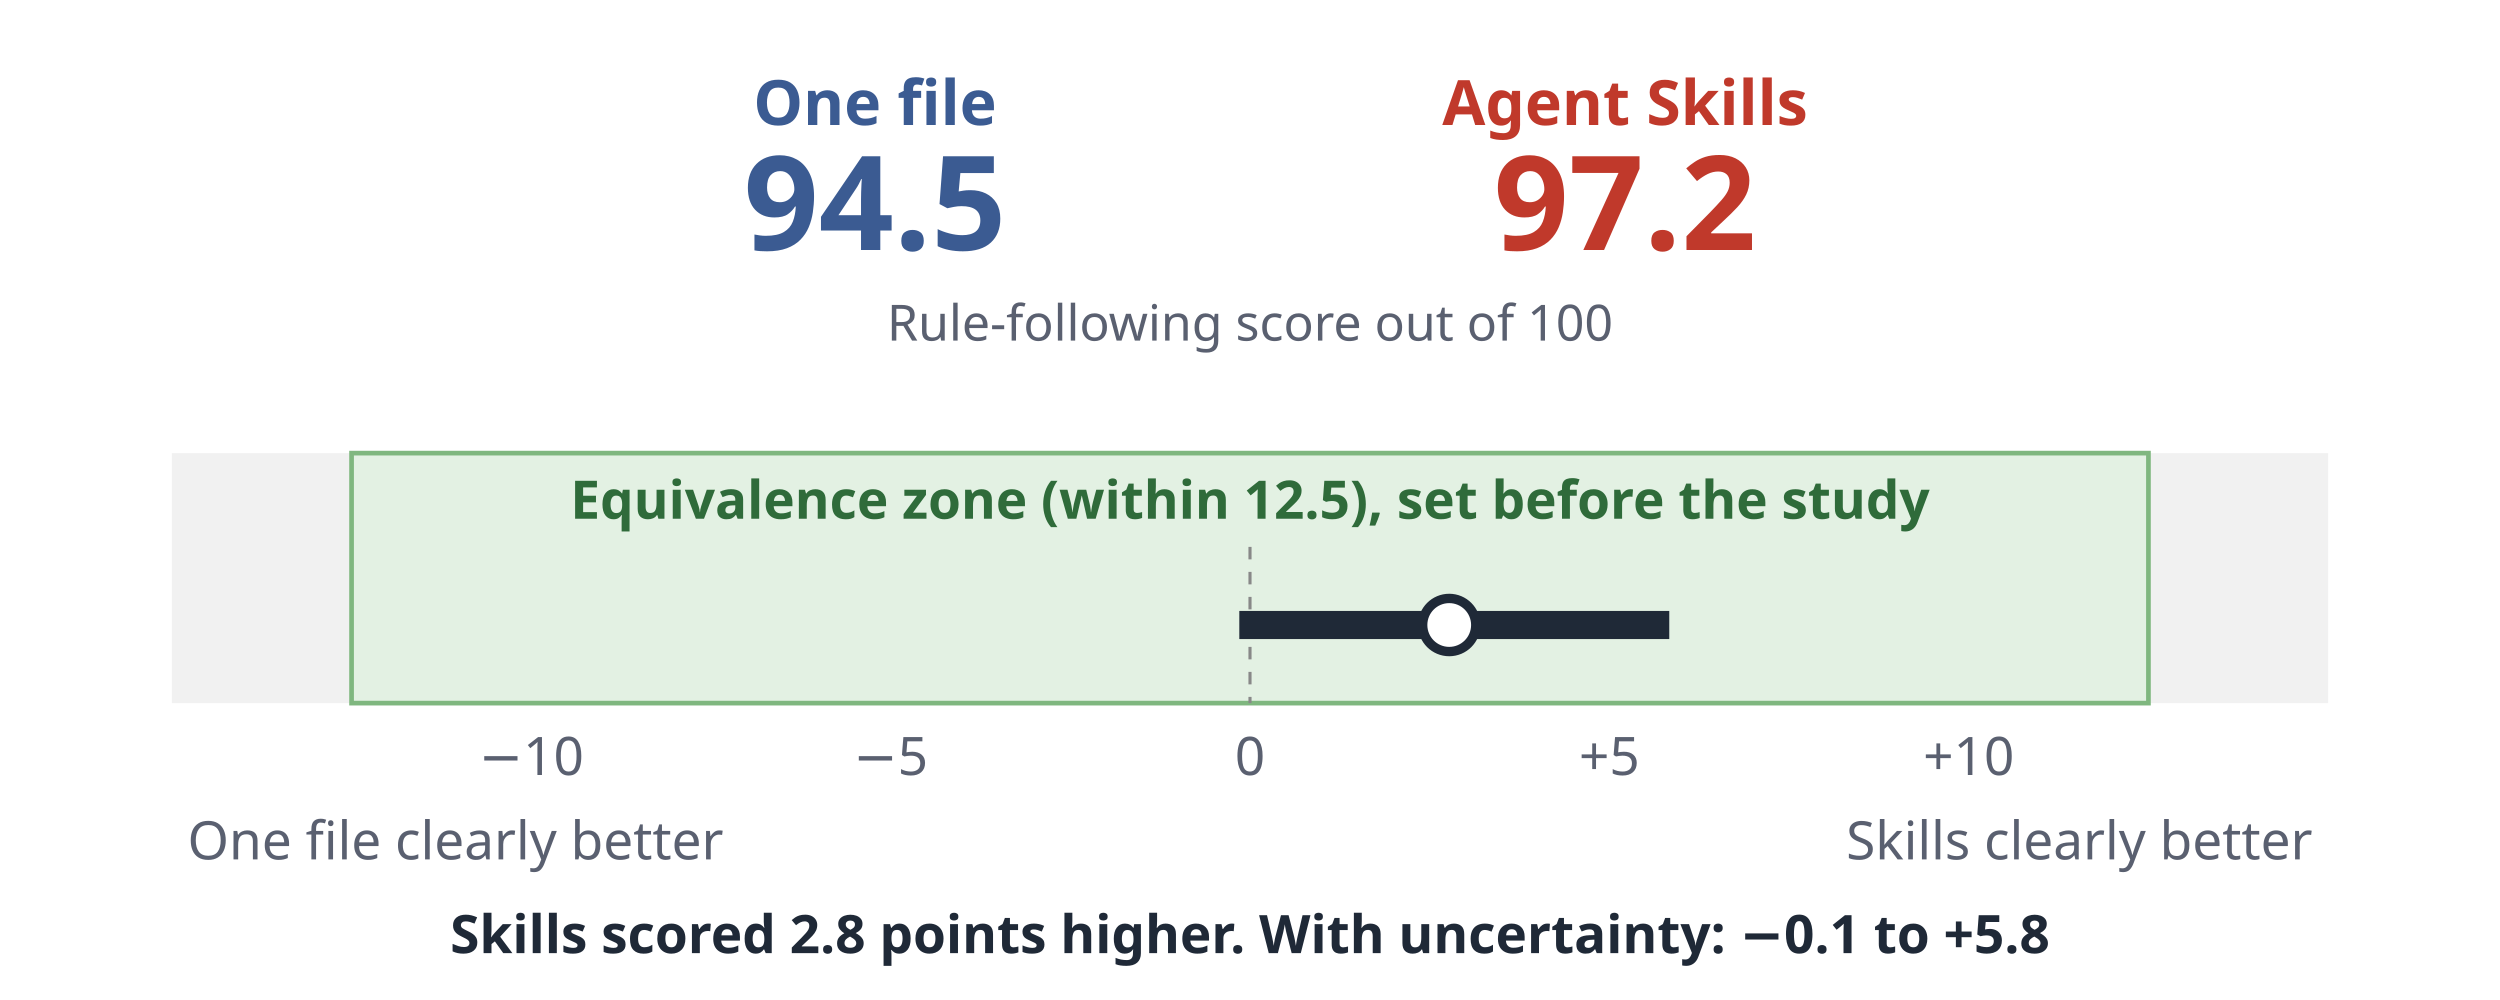
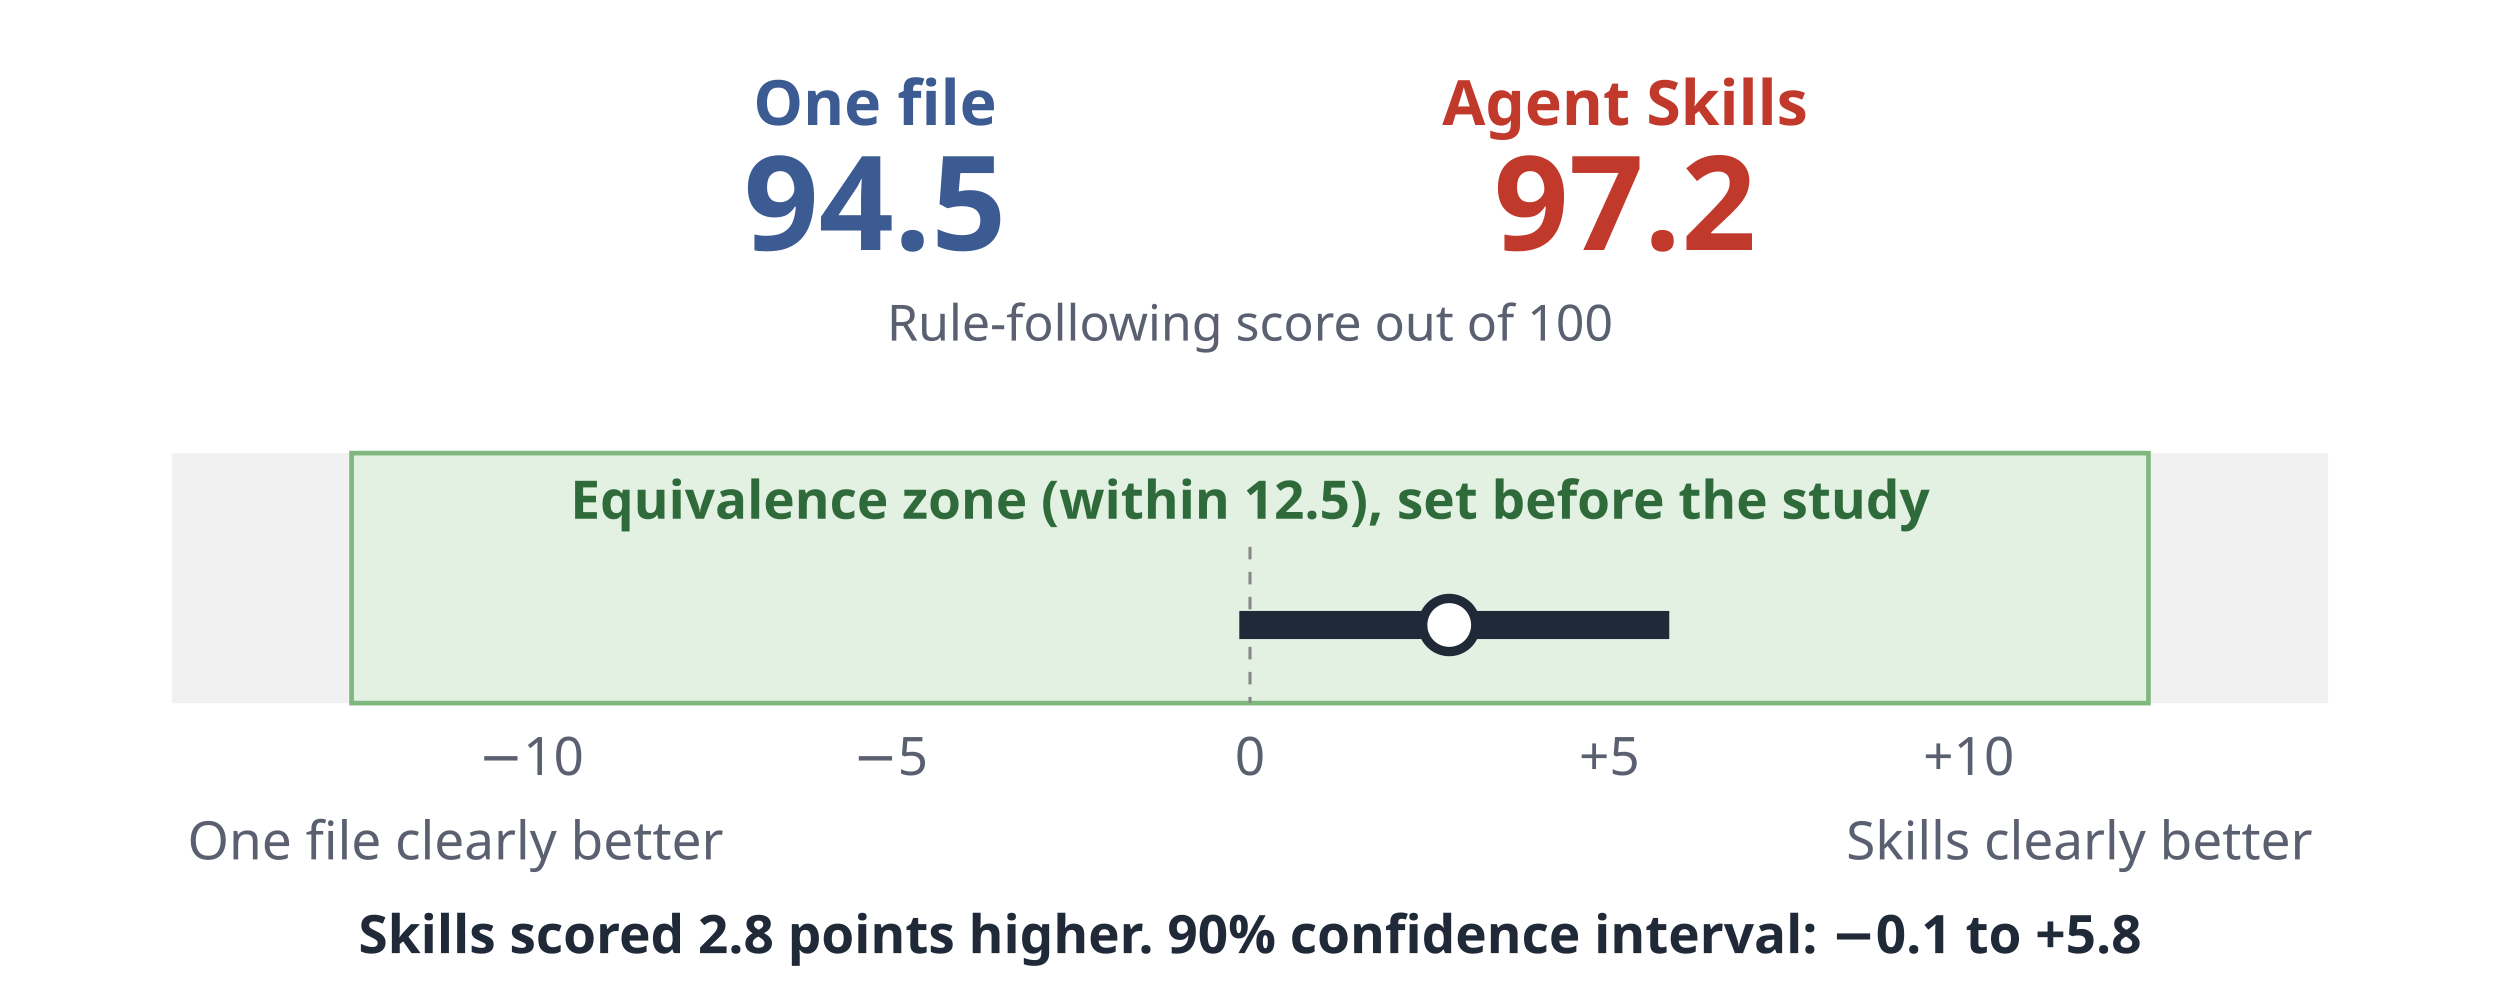
<svg xmlns="http://www.w3.org/2000/svg" width="1600" height="640" viewBox="0 0 1600 640">
  <rect width="100%" height="100%" fill="#fff" />
  <text x="560" y="80" font-family="DB ChuanPim PSU, TH Sarabun New, Tahoma, sans-serif" font-size="40" fill="#3b5b92" text-anchor="middle" font-weight="700">One file</text>
  <text x="560" y="160" font-family="DB ChuanPim PSU, TH Sarabun New, Tahoma, sans-serif" font-size="84" fill="#3b5b92" text-anchor="middle" font-weight="700">94.5</text>
  <text x="1040" y="80" font-family="DB ChuanPim PSU, TH Sarabun New, Tahoma, sans-serif" font-size="40" fill="#c0392b" text-anchor="middle" font-weight="700">Agent Skills</text>
  <text x="1040" y="160" font-family="DB ChuanPim PSU, TH Sarabun New, Tahoma, sans-serif" font-size="84" fill="#c0392b" text-anchor="middle" font-weight="700">97.2</text>
  <text x="800" y="218" font-family="DB ChuanPim PSU, TH Sarabun New, Tahoma, sans-serif" font-size="32" fill="#5a6070" text-anchor="middle" font-weight="400">Rule-following score out of 100</text>
  <rect x="110" y="290" width="115" height="160" fill="#f1f1f1" />
  <rect x="1375" y="290" width="115" height="160" fill="#f1f1f1" />
  <rect x="225" y="290" width="1150" height="160" fill="#e3f1e3" stroke="#7fb77f" stroke-width="3" />
  <text x="800" y="332" font-family="DB ChuanPim PSU, TH Sarabun New, Tahoma, sans-serif" font-size="34" fill="#2f6b3a" text-anchor="middle" font-weight="700">Equivalence zone (within 12.5), set before the study</text>
  <line x1="800" y1="350" x2="800" y2="450" stroke="#888" stroke-width="2" stroke-dasharray="8 8" />
  <line x1="793.155" y1="400" x2="1068.333" y2="400" stroke="#1f2937" stroke-width="18" />
  <circle cx="927.501" cy="400" r="17" fill="#fff" stroke="#1f2937" stroke-width="6" />
  <text x="340" y="496" font-family="DB ChuanPim PSU, TH Sarabun New, Tahoma, sans-serif" font-size="34" fill="#5a6070" text-anchor="middle" font-weight="400">−10</text>
  <text x="570" y="496" font-family="DB ChuanPim PSU, TH Sarabun New, Tahoma, sans-serif" font-size="34" fill="#5a6070" text-anchor="middle" font-weight="400">−5</text>
  <text x="800" y="496" font-family="DB ChuanPim PSU, TH Sarabun New, Tahoma, sans-serif" font-size="34" fill="#5a6070" text-anchor="middle" font-weight="400">0</text>
  <text x="1030" y="496" font-family="DB ChuanPim PSU, TH Sarabun New, Tahoma, sans-serif" font-size="34" fill="#5a6070" text-anchor="middle" font-weight="400">+5</text>
  <text x="1260" y="496" font-family="DB ChuanPim PSU, TH Sarabun New, Tahoma, sans-serif" font-size="34" fill="#5a6070" text-anchor="middle" font-weight="400">+10</text>
  <text x="120" y="550" font-family="DB ChuanPim PSU, TH Sarabun New, Tahoma, sans-serif" font-size="34" fill="#5a6070" text-anchor="start" font-weight="400">One file clearly better</text>
  <text x="1480" y="550" font-family="DB ChuanPim PSU, TH Sarabun New, Tahoma, sans-serif" font-size="34" fill="#5a6070" text-anchor="end" font-weight="400">Skills clearly better</text>
-   <text x="800" y="610" font-family="DB ChuanPim PSU, TH Sarabun New, Tahoma, sans-serif" font-size="34" fill="#1f2937" text-anchor="middle" font-weight="700">Skills scored 2.8 points higher. With uncertainty: −0.1 to +5.8</text>
+   <text x="800" y="610" font-family="DB ChuanPim PSU, TH Sarabun New, Tahoma, sans-serif" font-size="34" fill="#1f2937" text-anchor="middle" font-weight="700">Skills scored 2.8 points higher. 90% confidence interval: −0.1 to +5.8</text>
</svg>
